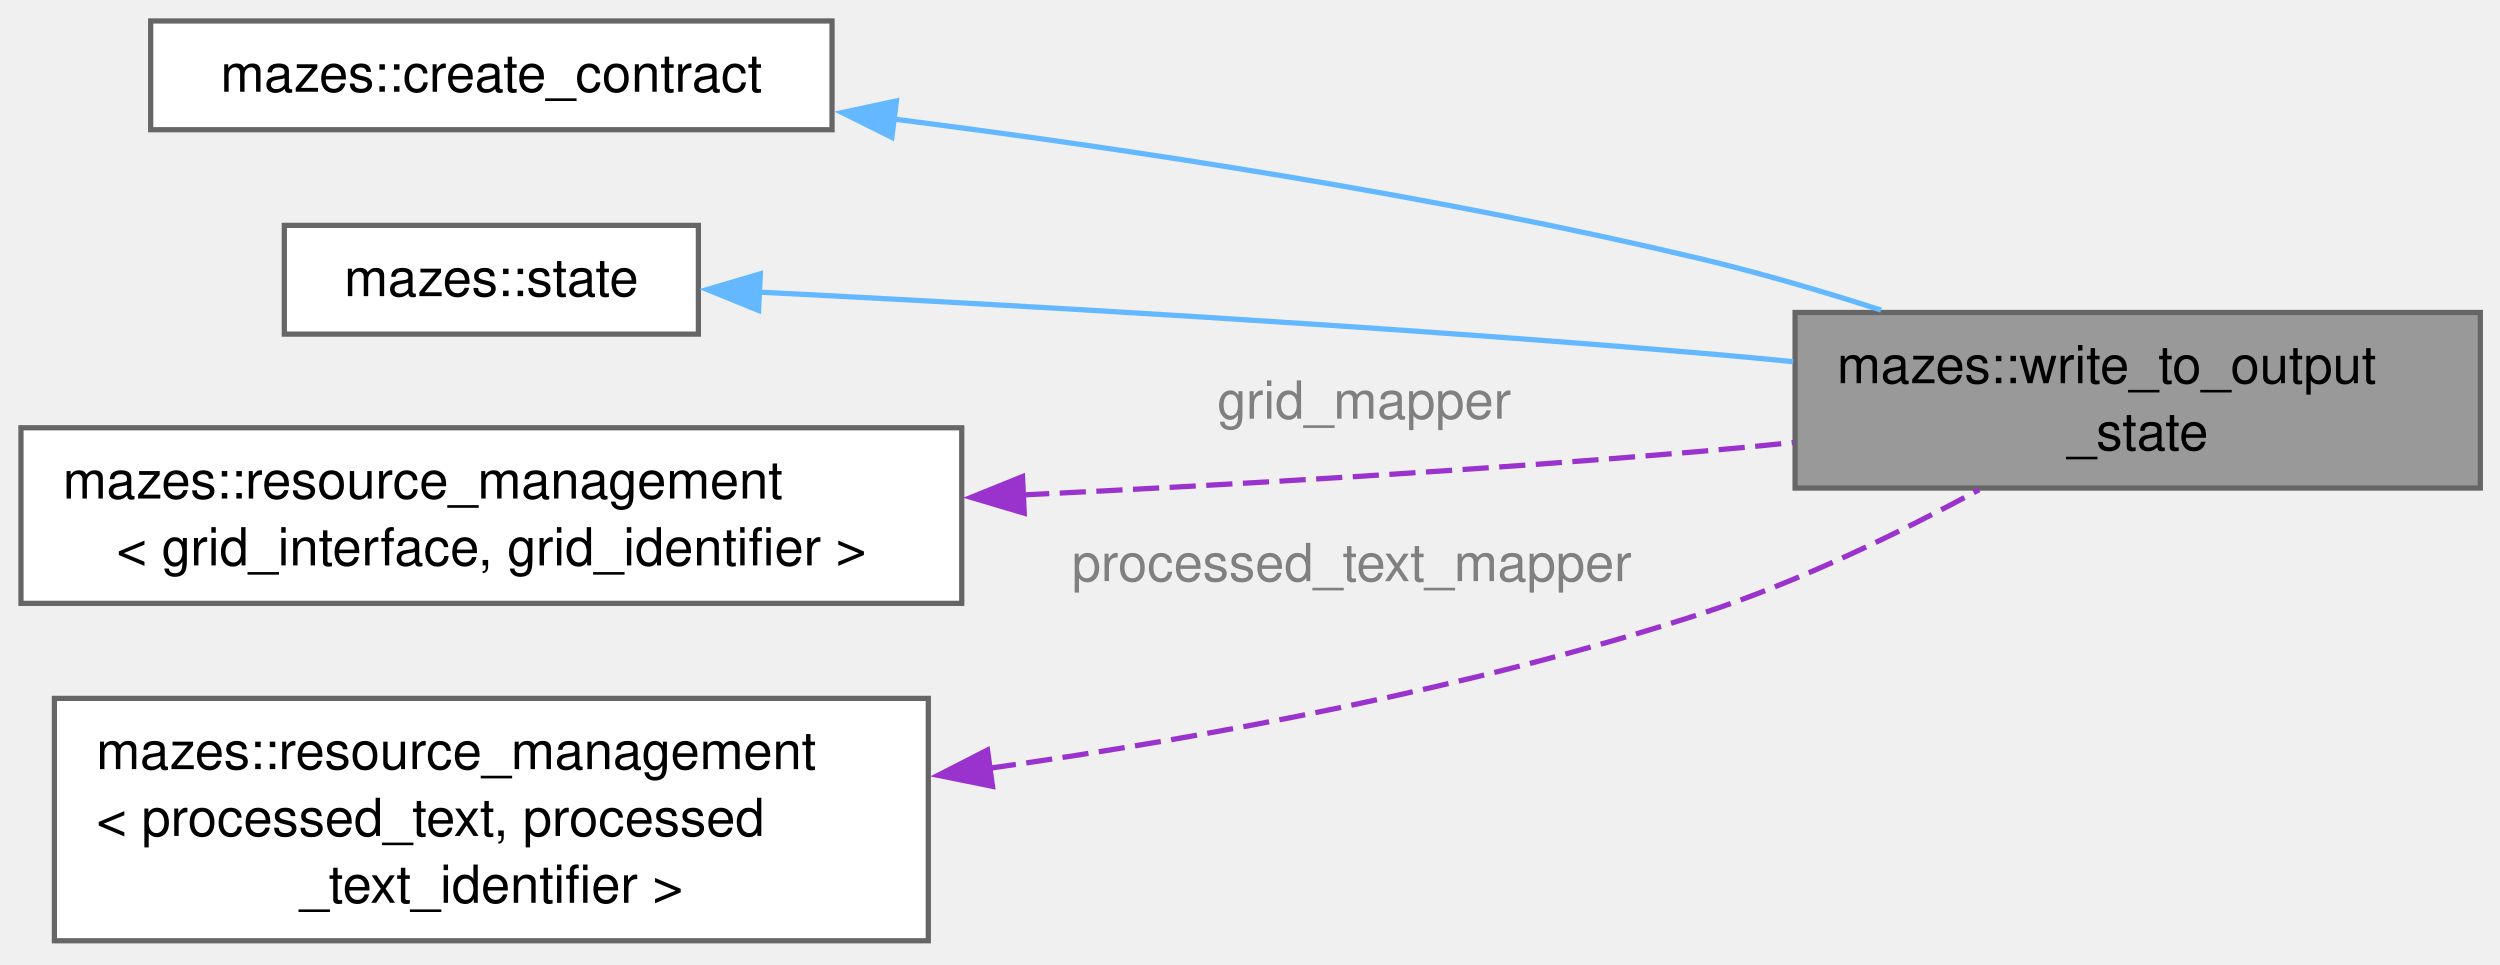
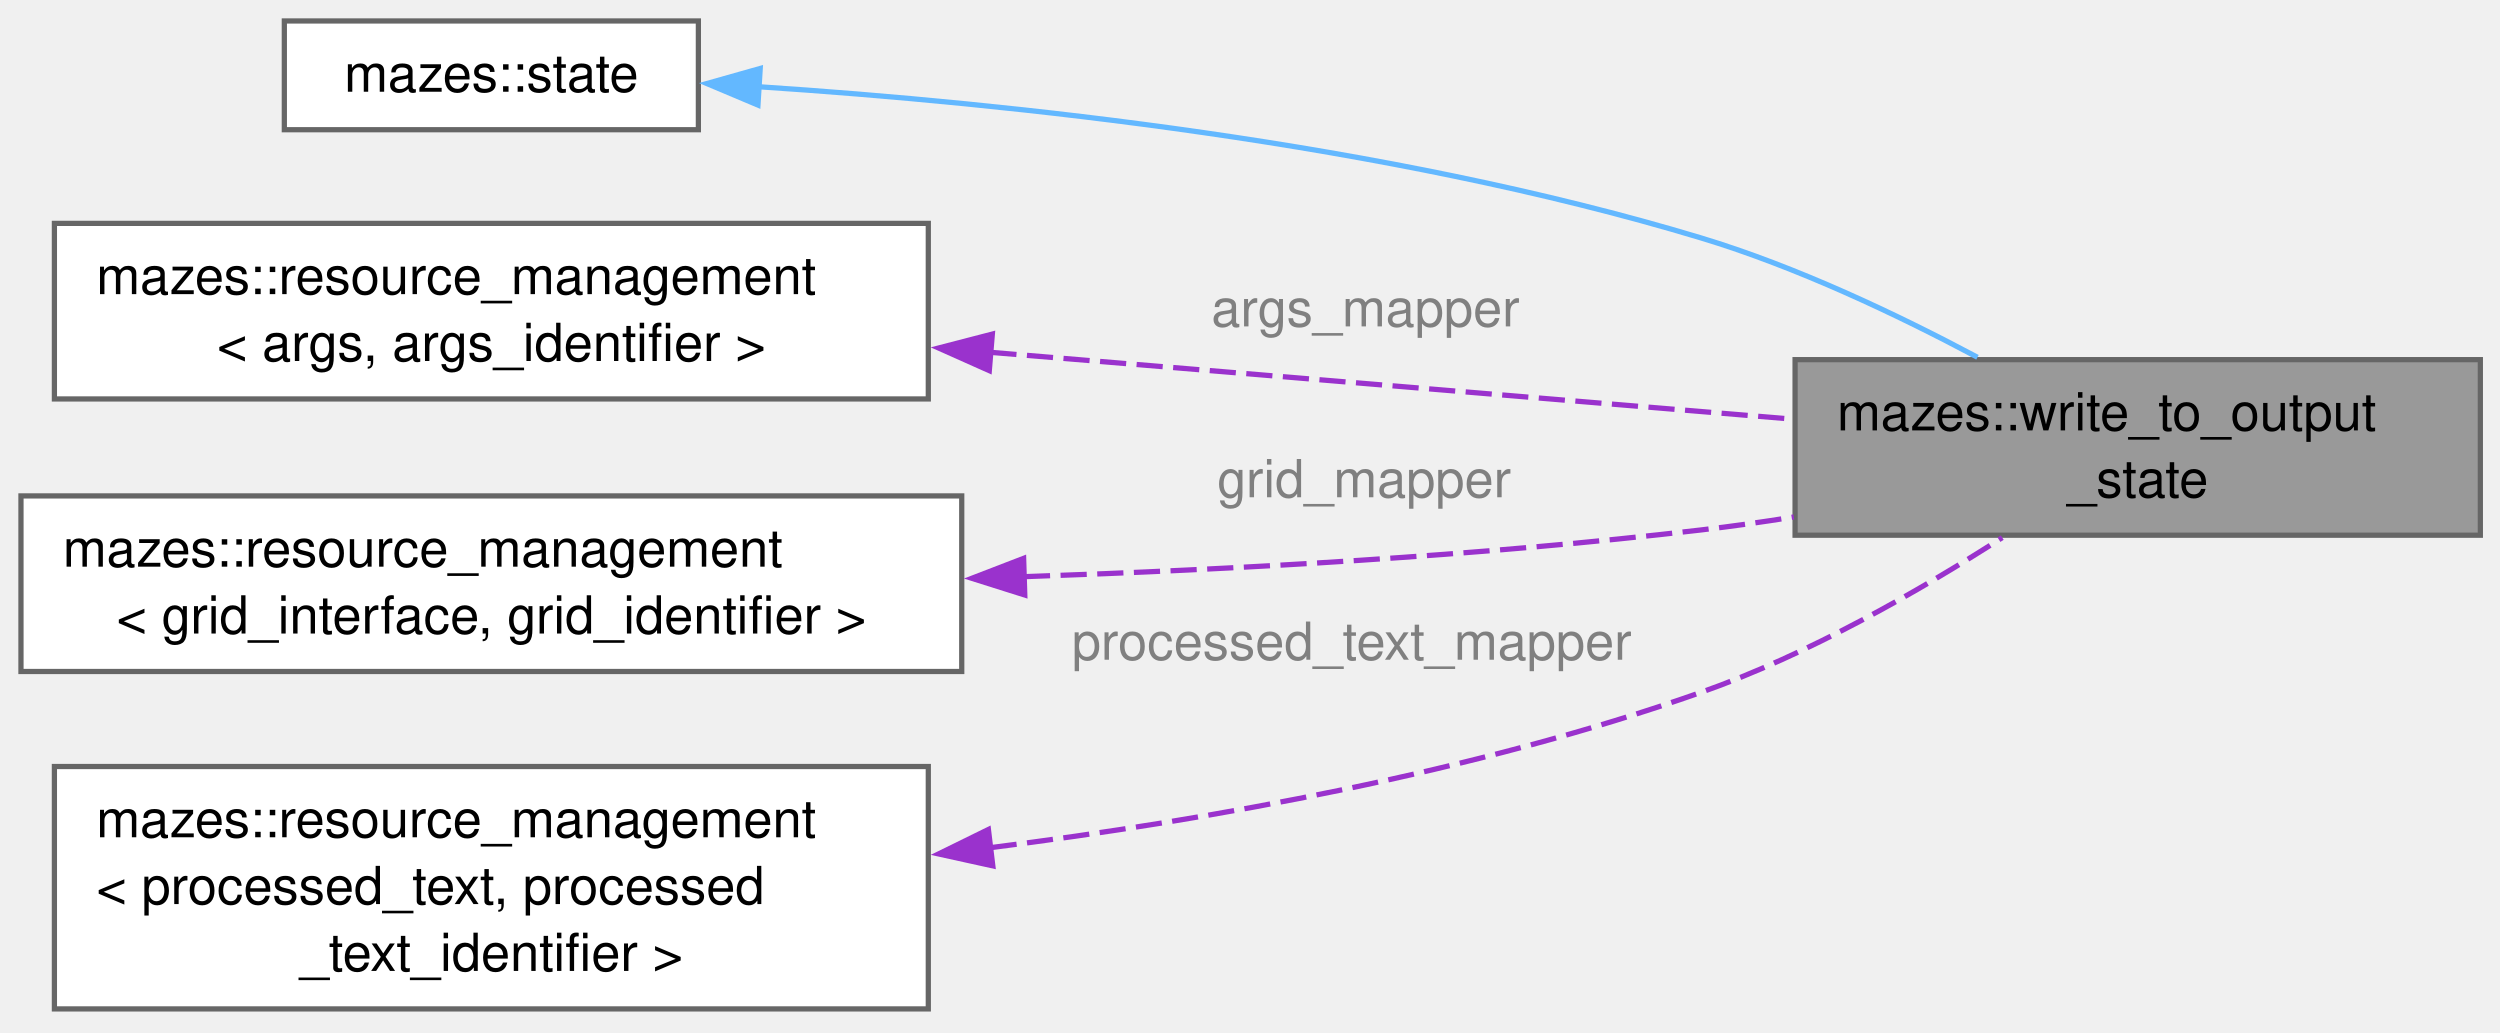
- <svg xmlns="http://www.w3.org/2000/svg" xmlns:xlink="http://www.w3.org/1999/xlink" width="477pt" height="184pt" viewBox="0.00 0.00 477.00 184.00">
-   <g id="graph0" class="graph" transform="scale(1 1) rotate(0) translate(4 179.5)">
+ <svg xmlns="http://www.w3.org/2000/svg" xmlns:xlink="http://www.w3.org/1999/xlink" width="477pt" height="197pt" viewBox="0.00 0.00 477.00 197.00">
+   <g id="graph0" class="graph" transform="scale(1 1) rotate(0) translate(4 192.5)">
    <g id="Node000001" class="node">
      <g id="a_Node000001">
        <a xlink:title="Base state for creating output from mazes (pixels, stringify, OBJ) This state encapsulates the common...">
-           <polygon fill="#999999" stroke="#666666" points="469.25,-119.88 338.5,-119.88 338.5,-86.38 469.25,-86.38 469.25,-119.88" />
-           <text xml:space="preserve" text-anchor="start" x="346.5" y="-106.38" font-family="Helvetica,sans-Serif" font-size="10.00">mazes::write_to_output</text>
-           <text xml:space="preserve" text-anchor="middle" x="403.88" y="-93.62" font-family="Helvetica,sans-Serif" font-size="10.00">_state</text>
+           <polygon fill="#999999" stroke="#666666" points="469.25,-123.88 338.5,-123.88 338.5,-90.38 469.25,-90.38 469.25,-123.88" />
+           <text xml:space="preserve" text-anchor="start" x="346.5" y="-110.38" font-family="Helvetica,sans-Serif" font-size="10.00">mazes::write_to_output</text>
+           <text xml:space="preserve" text-anchor="middle" x="403.88" y="-97.62" font-family="Helvetica,sans-Serif" font-size="10.00">_state</text>
        </a>
      </g>
    </g>
    <g id="Node000002" class="node">
      <g id="a_Node000002">
-         <a xlink:href="classmazes_1_1create__contract.html" target="_top" xlink:title="Contract for the create function in the runtime.">
-           <polygon fill="white" stroke="#666666" points="154.75,-175.5 24.75,-175.5 24.75,-154.75 154.75,-154.75 154.75,-175.5" />
-           <text xml:space="preserve" text-anchor="middle" x="89.75" y="-162" font-family="Helvetica,sans-Serif" font-size="10.00">mazes::create_contract</text>
+         <a xlink:href="structmazes_1_1state.html" target="_top" xlink:title="struct representing a state in the runtime stack">
+           <polygon fill="white" stroke="#666666" points="129.25,-188.5 50.25,-188.5 50.25,-167.75 129.25,-167.75 129.25,-188.5" />
+           <text xml:space="preserve" text-anchor="middle" x="89.75" y="-175" font-family="Helvetica,sans-Serif" font-size="10.00">mazes::state</text>
        </a>
      </g>
    </g>
    <g id="edge1_Node000001_Node000002" class="edge">
      <g id="a_edge1_Node000001_Node000002">
        <a xlink:title=" ">
-           <path fill="none" stroke="#63b8ff" d="M166.35,-156.81C211.46,-151.06 269.66,-142.24 320.5,-130.12 331.77,-127.44 343.72,-123.93 354.91,-120.33" />
-           <polygon fill="#63b8ff" stroke="#63b8ff" points="166.17,-153.3 156.68,-158.02 167.04,-160.25 166.17,-153.3" />
+           <path fill="none" stroke="#63b8ff" d="M140.78,-175.95C187.99,-172.83 260.29,-165.29 320.5,-147.12 338.76,-141.61 358.01,-132.48 373.3,-124.33" />
+           <polygon fill="#63b8ff" stroke="#63b8ff" points="140.62,-172.45 130.86,-176.56 141.05,-179.44 140.62,-172.45" />
        </a>
      </g>
    </g>
    <g id="Node000003" class="node">
      <g id="a_Node000003">
-         <a xlink:href="structmazes_1_1state.html" target="_top" xlink:title="struct representing a state in the runtime stack">
-           <polygon fill="white" stroke="#666666" points="129.25,-136.5 50.25,-136.5 50.25,-115.75 129.25,-115.75 129.25,-136.5" />
-           <text xml:space="preserve" text-anchor="middle" x="89.75" y="-123" font-family="Helvetica,sans-Serif" font-size="10.00">mazes::state</text>
+         <a xlink:href="classmazes_1_1resource__management.html" target="_top" xlink:title=" ">
+           <polygon fill="white" stroke="#666666" points="173.12,-149.88 6.38,-149.88 6.38,-116.38 173.12,-116.38 173.12,-149.88" />
+           <text xml:space="preserve" text-anchor="start" x="14.38" y="-136.38" font-family="Helvetica,sans-Serif" font-size="10.00">mazes::resource_management</text>
+           <text xml:space="preserve" text-anchor="middle" x="89.75" y="-123.62" font-family="Helvetica,sans-Serif" font-size="10.00">&lt; args, args_identifier &gt;</text>
        </a>
      </g>
    </g>
    <g id="edge2_Node000001_Node000003" class="edge">
      <g id="a_edge2_Node000001_Node000003">
        <a xlink:title=" ">
-           <path fill="none" stroke="#63b8ff" d="M140.69,-123.77C187.27,-121.42 258.65,-117.39 320.5,-112.12 326.23,-111.64 332.19,-111.08 338.15,-110.49" />
-           <polygon fill="#63b8ff" stroke="#63b8ff" points="140.73,-120.27 130.92,-124.26 141.08,-127.26 140.73,-120.27" />
+           <path fill="none" stroke="#9a32cd" stroke-dasharray="5,2" d="M184.96,-125.28C234.49,-121.15 293.94,-116.2 338.23,-112.51" />
+           <polygon fill="#9a32cd" stroke="#9a32cd" points="184.76,-121.78 175.08,-126.1 185.34,-128.76 184.76,-121.78" />
        </a>
      </g>
+       <text xml:space="preserve" text-anchor="start" x="227.12" y="-130.22" font-family="Helvetica,sans-Serif" font-size="10.00" fill="grey">args_mapper</text>
    </g>
    <g id="Node000004" class="node">
      <g id="a_Node000004">
        <a xlink:href="classmazes_1_1resource__management.html" target="_top" xlink:title=" ">
          <polygon fill="white" stroke="#666666" points="179.5,-97.88 0,-97.88 0,-64.38 179.5,-64.38 179.5,-97.88" />
          <text xml:space="preserve" text-anchor="start" x="8" y="-84.38" font-family="Helvetica,sans-Serif" font-size="10.00">mazes::resource_management</text>
          <text xml:space="preserve" text-anchor="middle" x="89.75" y="-71.62" font-family="Helvetica,sans-Serif" font-size="10.00">&lt; grid_interface, grid_identifier &gt;</text>
        </a>
      </g>
    </g>
    <g id="edge3_Node000001_Node000004" class="edge">
      <g id="a_edge3_Node000001_Node000004">
        <a xlink:title=" ">
-           <path fill="none" stroke="#9a32cd" stroke-dasharray="5,2" d="M191.2,-85.07C231.44,-87.02 278.21,-89.75 320.5,-93.38 326.24,-93.87 332.2,-94.44 338.16,-95.07" />
-           <polygon fill="#9a32cd" stroke="#9a32cd" points="191.43,-81.58 181.27,-84.6 191.1,-88.57 191.43,-81.58" />
+           <path fill="none" stroke="#9a32cd" stroke-dasharray="5,2" d="M191.36,-82.47C231.62,-83.83 278.36,-86.43 320.5,-91.38 326.28,-92.05 332.27,-92.9 338.26,-93.86" />
+           <polygon fill="#9a32cd" stroke="#9a32cd" points="191.53,-78.97 181.42,-82.16 191.31,-85.97 191.53,-78.97" />
        </a>
      </g>
-       <text xml:space="preserve" text-anchor="start" x="228.25" y="-99.62" font-family="Helvetica,sans-Serif" font-size="10.00" fill="grey">grid_mapper</text>
+       <text xml:space="preserve" text-anchor="start" x="228.25" y="-97.62" font-family="Helvetica,sans-Serif" font-size="10.00" fill="grey">grid_mapper</text>
    </g>
    <g id="Node000005" class="node">
      <g id="a_Node000005">
        <a xlink:href="classmazes_1_1resource__management.html" target="_top" xlink:title=" ">
          <polygon fill="white" stroke="#666666" points="173.12,-46.25 6.38,-46.25 6.38,0 173.12,0 173.12,-46.25" />
          <text xml:space="preserve" text-anchor="start" x="14.38" y="-32.75" font-family="Helvetica,sans-Serif" font-size="10.00">mazes::resource_management</text>
          <text xml:space="preserve" text-anchor="start" x="14.38" y="-20" font-family="Helvetica,sans-Serif" font-size="10.00">&lt; processed_text, processed</text>
          <text xml:space="preserve" text-anchor="middle" x="89.75" y="-7.25" font-family="Helvetica,sans-Serif" font-size="10.00">_text_identifier &gt;</text>
        </a>
      </g>
    </g>
    <g id="edge4_Node000001_Node000005" class="edge">
      <g id="a_edge4_Node000001_Node000005">
        <a xlink:title=" ">
-           <path fill="none" stroke="#9a32cd" stroke-dasharray="5,2" d="M184.88,-32.93C227.04,-38.91 276.97,-48.22 320.5,-62.38 338.86,-68.34 358.27,-77.77 373.63,-86.06" />
-           <polygon fill="#9a32cd" stroke="#9a32cd" points="185.37,-29.47 174.98,-31.57 184.42,-36.4 185.37,-29.47" />
+           <path fill="none" stroke="#9a32cd" stroke-dasharray="5,2" d="M185.01,-30.77C227.3,-36.12 277.29,-45.17 320.5,-60.38 340.97,-67.58 362.24,-79.79 378.03,-89.92" />
+           <polygon fill="#9a32cd" stroke="#9a32cd" points="185.43,-27.29 175.08,-29.57 184.59,-34.24 185.43,-27.29" />
        </a>
      </g>
-       <text xml:space="preserve" text-anchor="start" x="200.5" y="-68.62" font-family="Helvetica,sans-Serif" font-size="10.00" fill="grey">processed_text_mapper</text>
+       <text xml:space="preserve" text-anchor="start" x="200.5" y="-66.62" font-family="Helvetica,sans-Serif" font-size="10.00" fill="grey">processed_text_mapper</text>
    </g>
  </g>
</svg>
